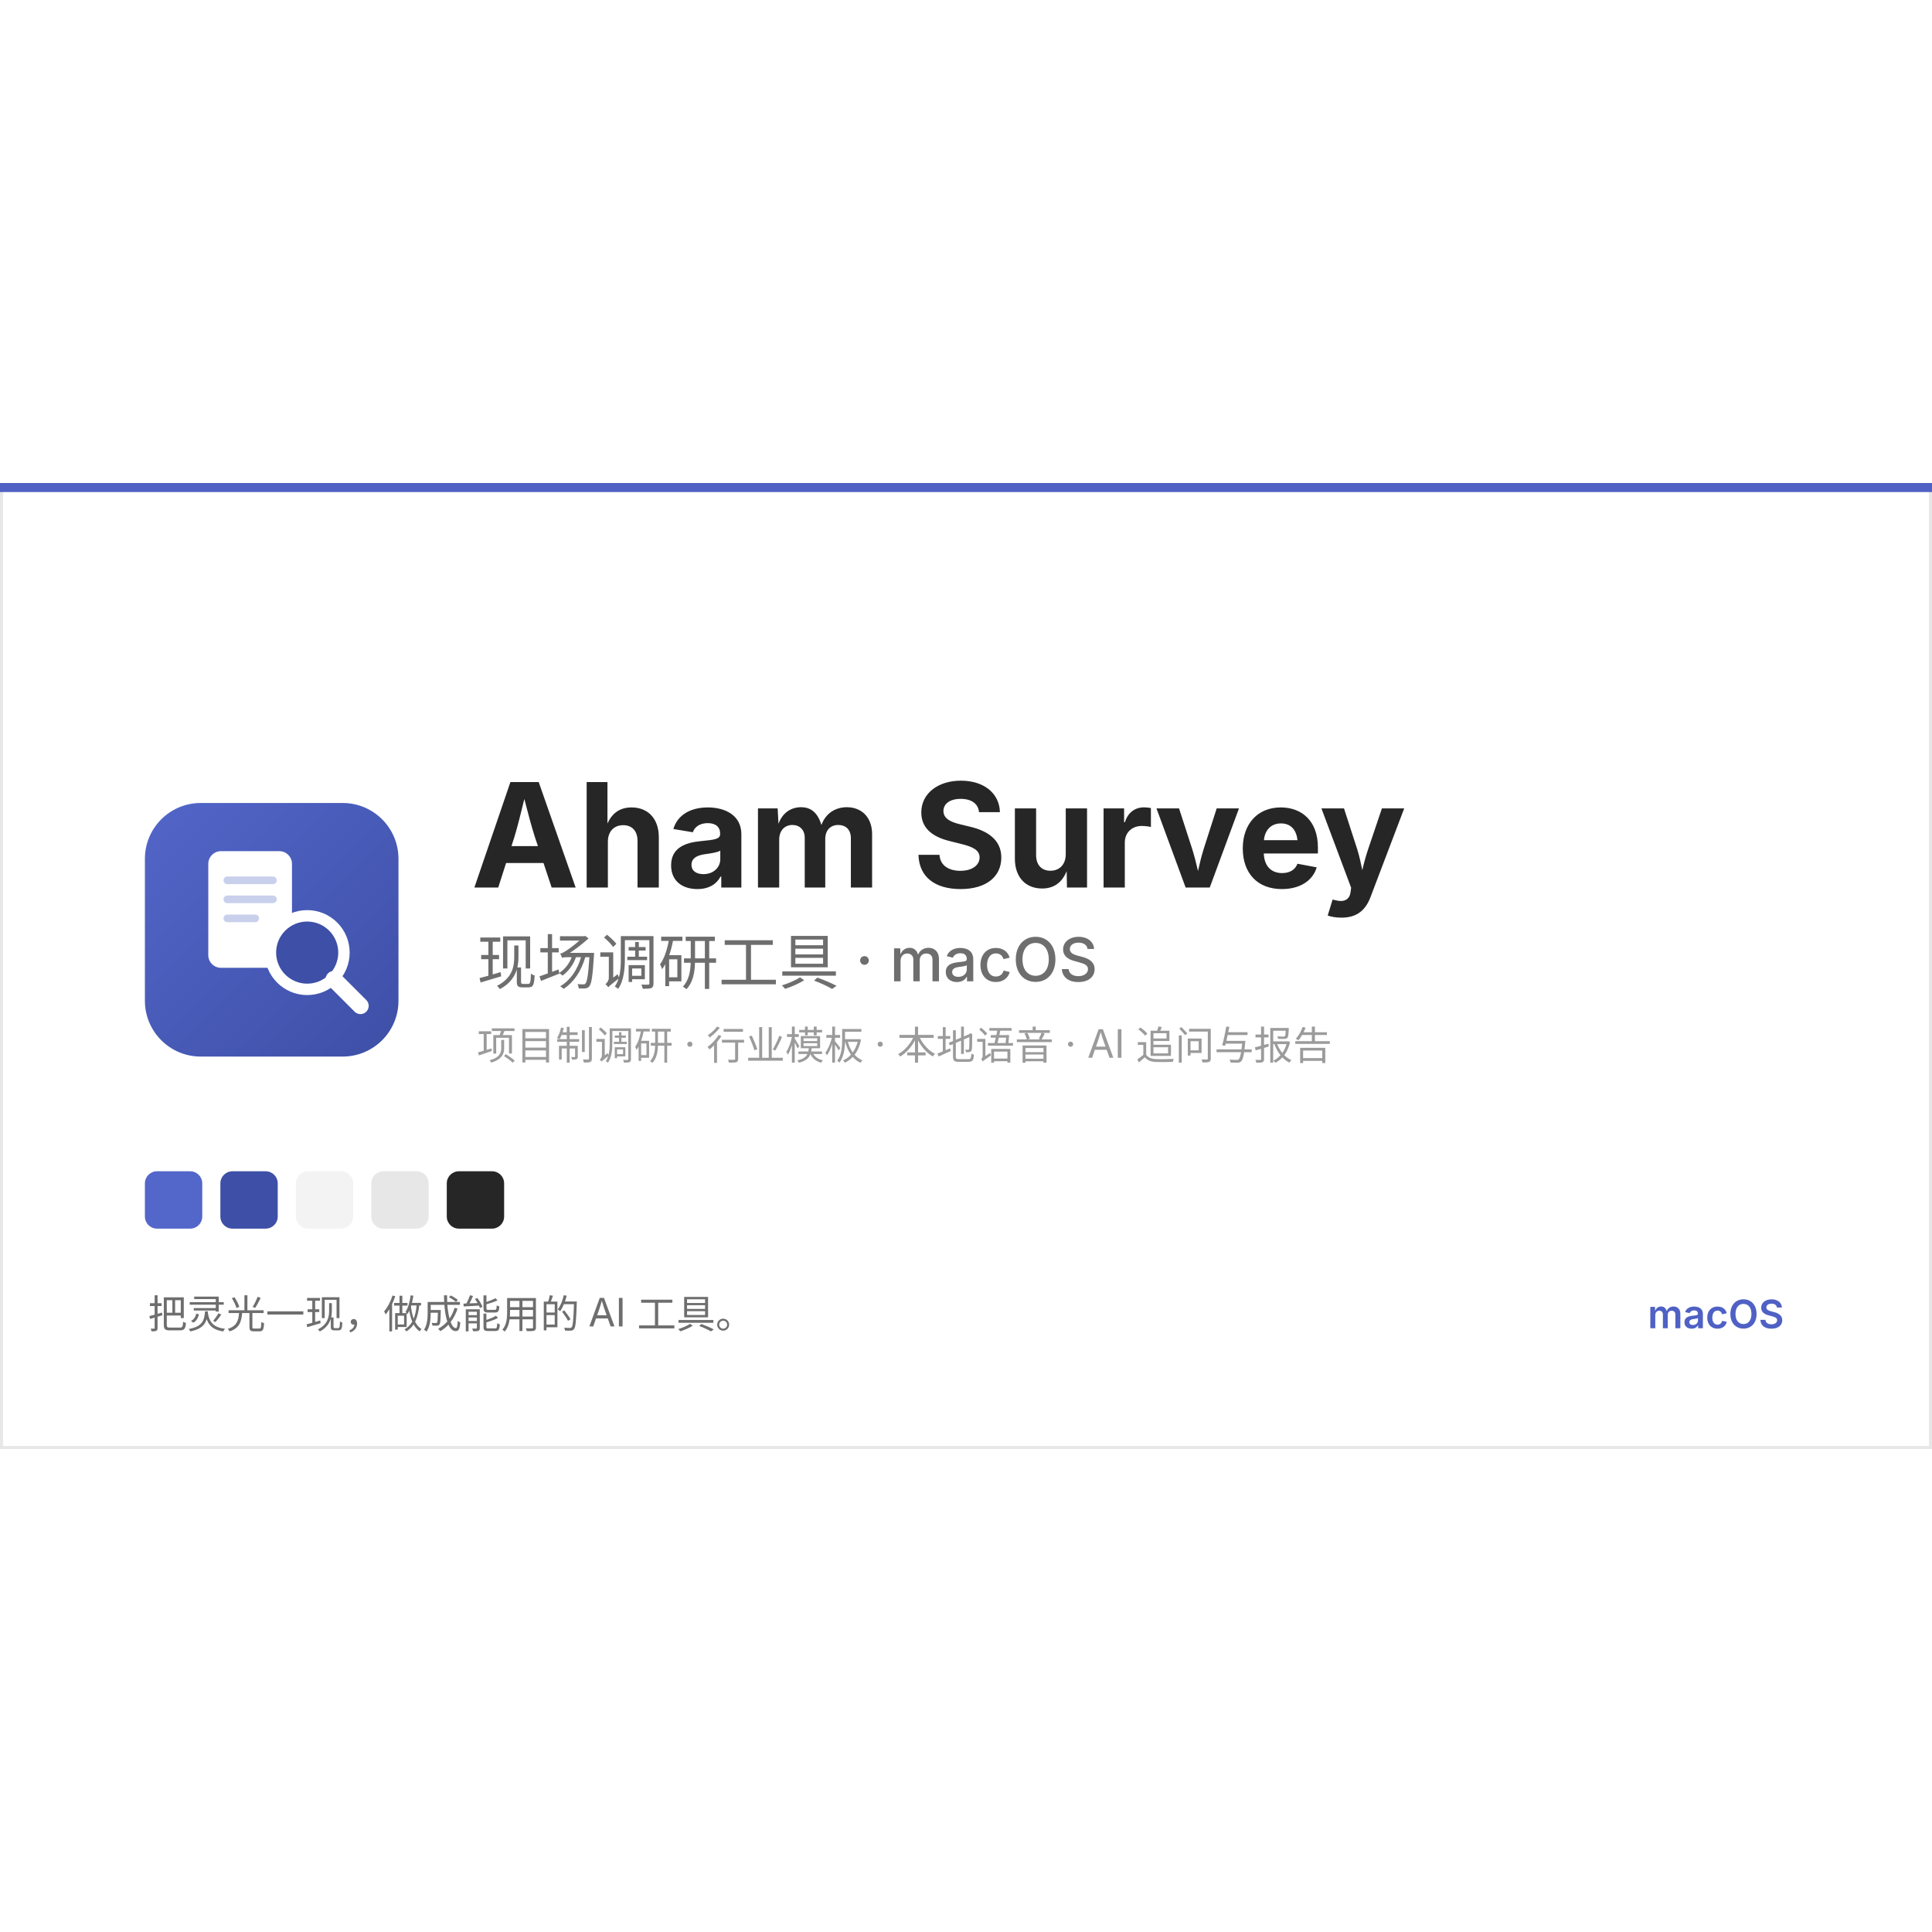
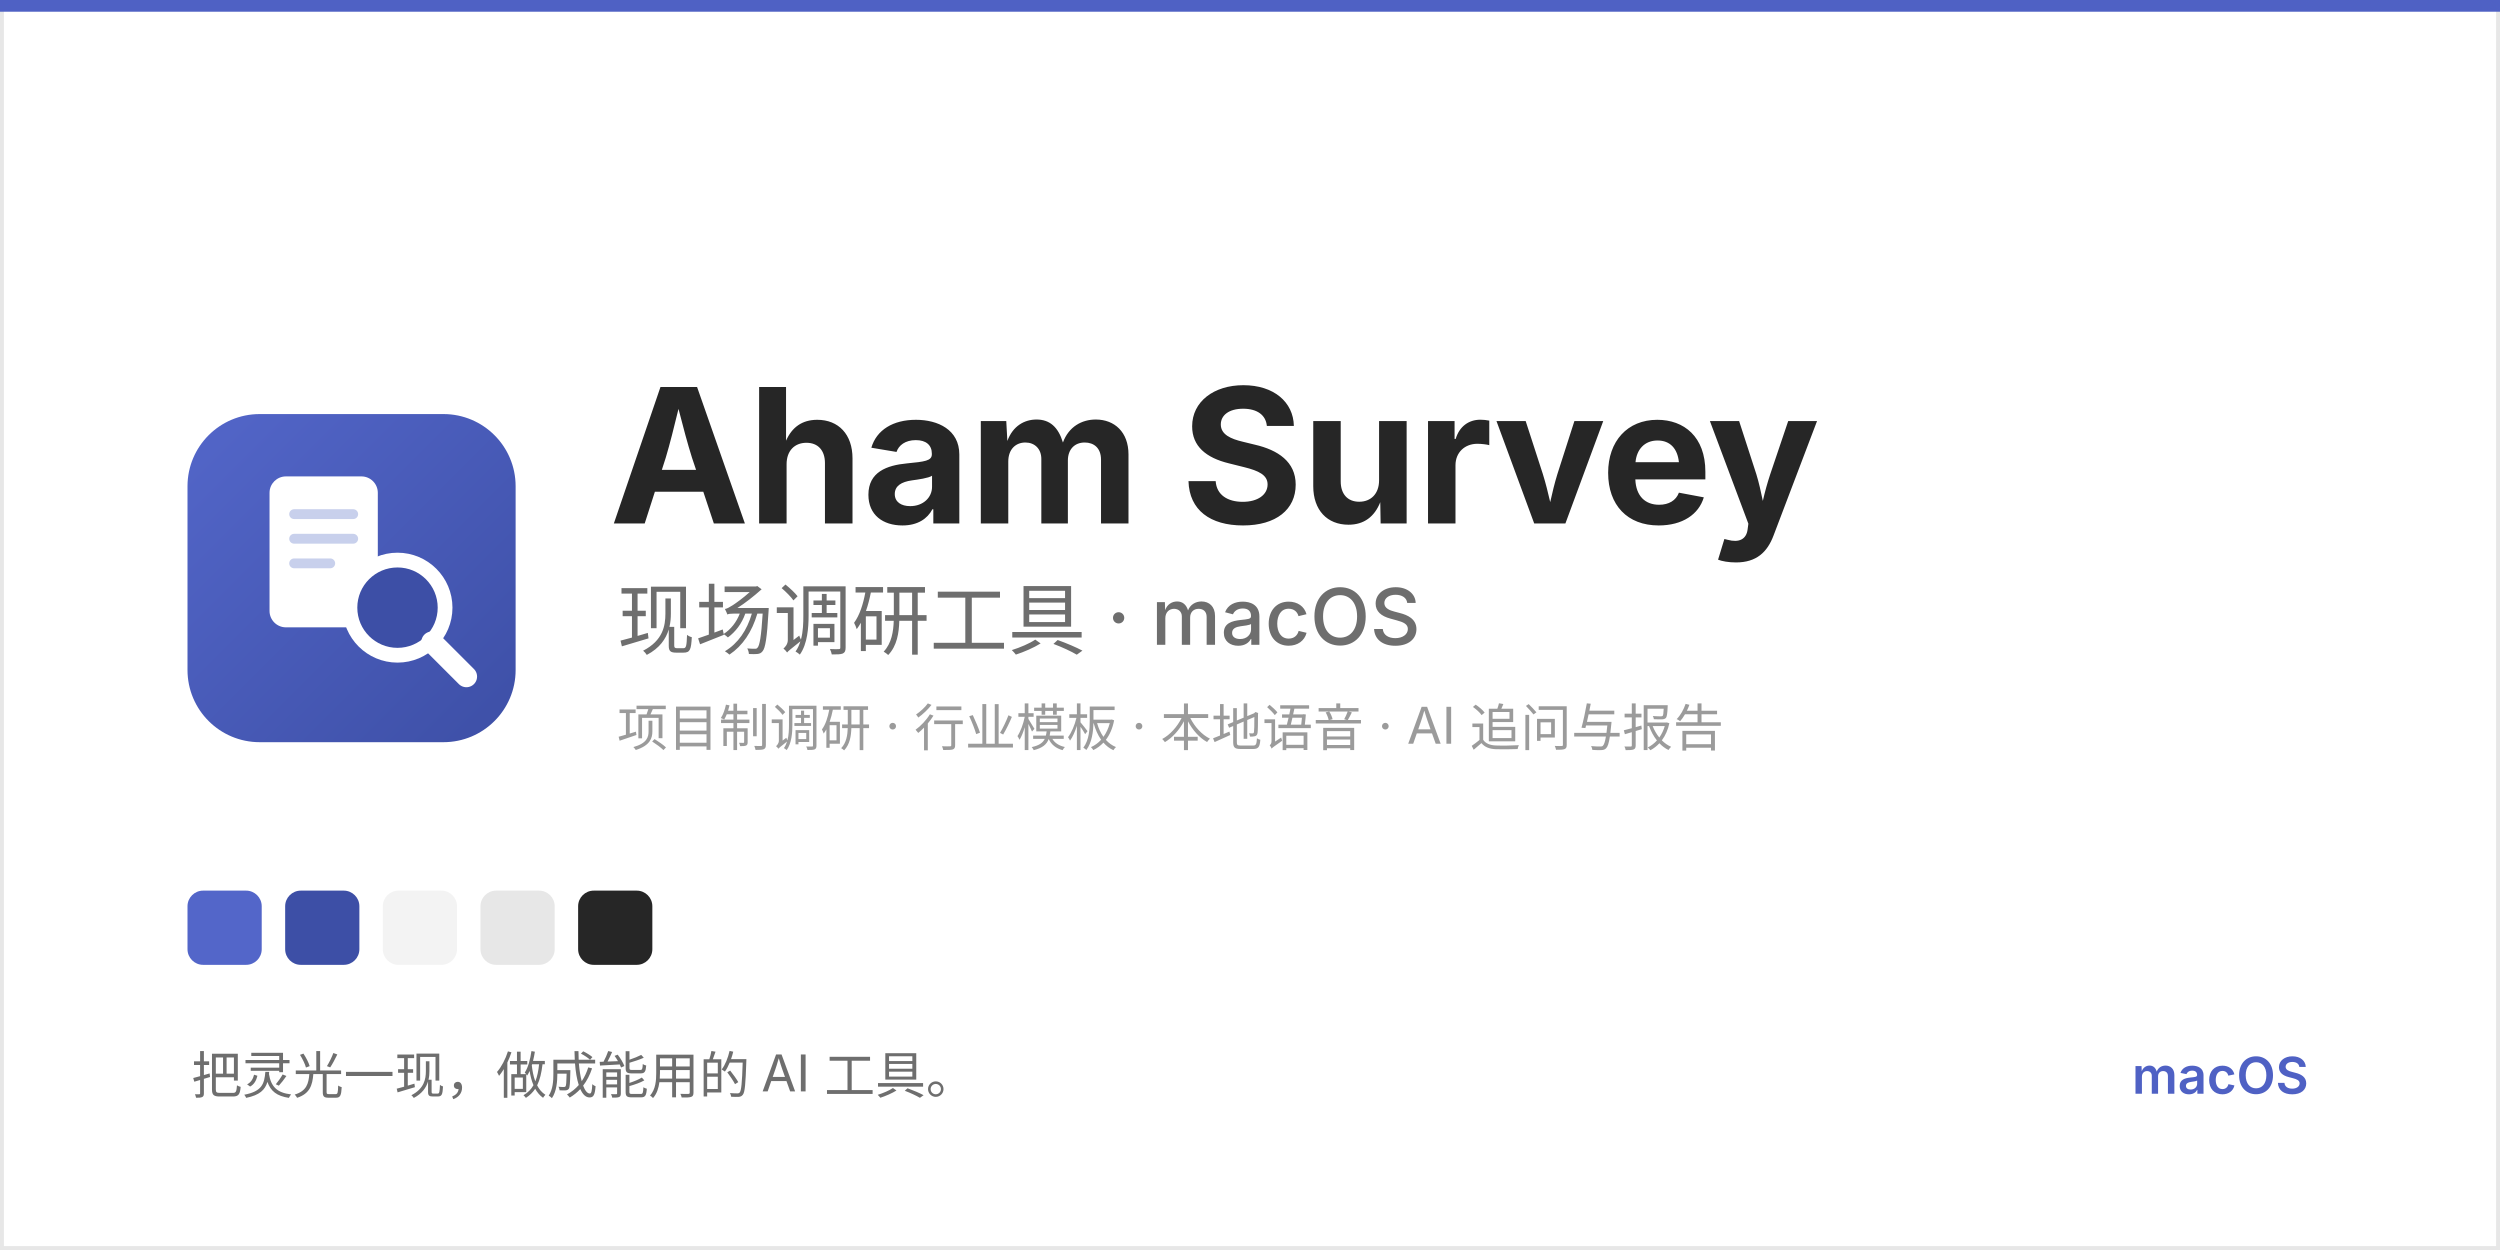
- <svg xmlns="http://www.w3.org/2000/svg" width="1280" height="1280" viewBox="0 0 1280 1280" fill="none">
+ <svg xmlns="http://www.w3.org/2000/svg" width="1280" height="640" viewBox="0 0 1280 640" fill="none">
  <defs>
    <linearGradient id="survey-bg" x1="0" y1="0" x2="1" y2="1">
      <stop offset="0" stop-color="#5366C9" />
      <stop offset="1" stop-color="#3D4FA6" />
    </linearGradient>
  </defs>
-   <rect width="1280" height="1280" fill="#FFFFFF" />
-   <g transform="translate(0,320)">
+   <rect width="1280" height="640" fill="#FFFFFF" />
+   <g>
    <rect x="1" y="1" width="1278" height="638" fill="#FFFFFF" stroke="#E7E7E7" stroke-width="2" />
    <rect x="0" y="0" width="1280" height="6" fill="#4F61C4" />
    <g transform="translate(96,212) scale(0.84)">
      <rect x="0" y="0" width="200" height="200" rx="44" fill="url(#survey-bg)" />
      <rect x="50" y="38" width="66" height="92" rx="10" fill="#FFFFFF" />
      <rect x="62" y="58" width="42" height="6" rx="3" fill="#C8D0EC" />
      <rect x="62" y="73" width="42" height="6" rx="3" fill="#C8D0EC" />
      <rect x="62" y="88" width="28" height="6" rx="3" fill="#C8D0EC" />
      <circle cx="128" cy="118" r="29" fill="#3D4FA6" />
      <circle cx="128" cy="118" r="29" fill="none" stroke="#FFFFFF" stroke-width="9" />
      <line x1="149" y1="139" x2="170" y2="160" stroke="#FFFFFF" stroke-width="13" stroke-linecap="round" />
    </g>
    <g font-family="'Inter','PingFang SC','Microsoft YaHei',system-ui,-apple-system,sans-serif">
      <text x="312" y="268" font-size="96" font-weight="700" fill="#262626" letter-spacing="-1">Aham Survey</text>
      <text x="316" y="332" font-size="40" font-weight="500" fill="#6E6E6E">现场调研工具 · macOS</text>
      <text x="316" y="382" font-size="26" font-weight="400" fill="#9B9B9B">项目制调研 · 行业模板 · 本地语音 · AI 追问与报告</text>
    </g>
    <g transform="translate(96,456)">
      <rect width="38" height="38" rx="8" fill="#5366C9" />
      <rect x="50" width="38" height="38" rx="8" fill="#3D4FA6" />
      <rect x="100" width="38" height="38" rx="8" fill="#F3F3F3" />
      <rect x="150" width="38" height="38" rx="8" fill="#E7E7E7" />
      <rect x="200" width="38" height="38" rx="8" fill="#262626" />
    </g>
    <g font-family="'Inter','PingFang SC','Microsoft YaHei',system-ui,sans-serif">
      <text x="98" y="560" font-size="26" font-weight="400" fill="#6E6E6E">把灵光一现，做成能用的 AI 工具。</text>
      <text x="1182" y="560" font-size="26" font-weight="600" fill="#4F61C4" text-anchor="end">macOS</text>
    </g>
  </g>
</svg>
